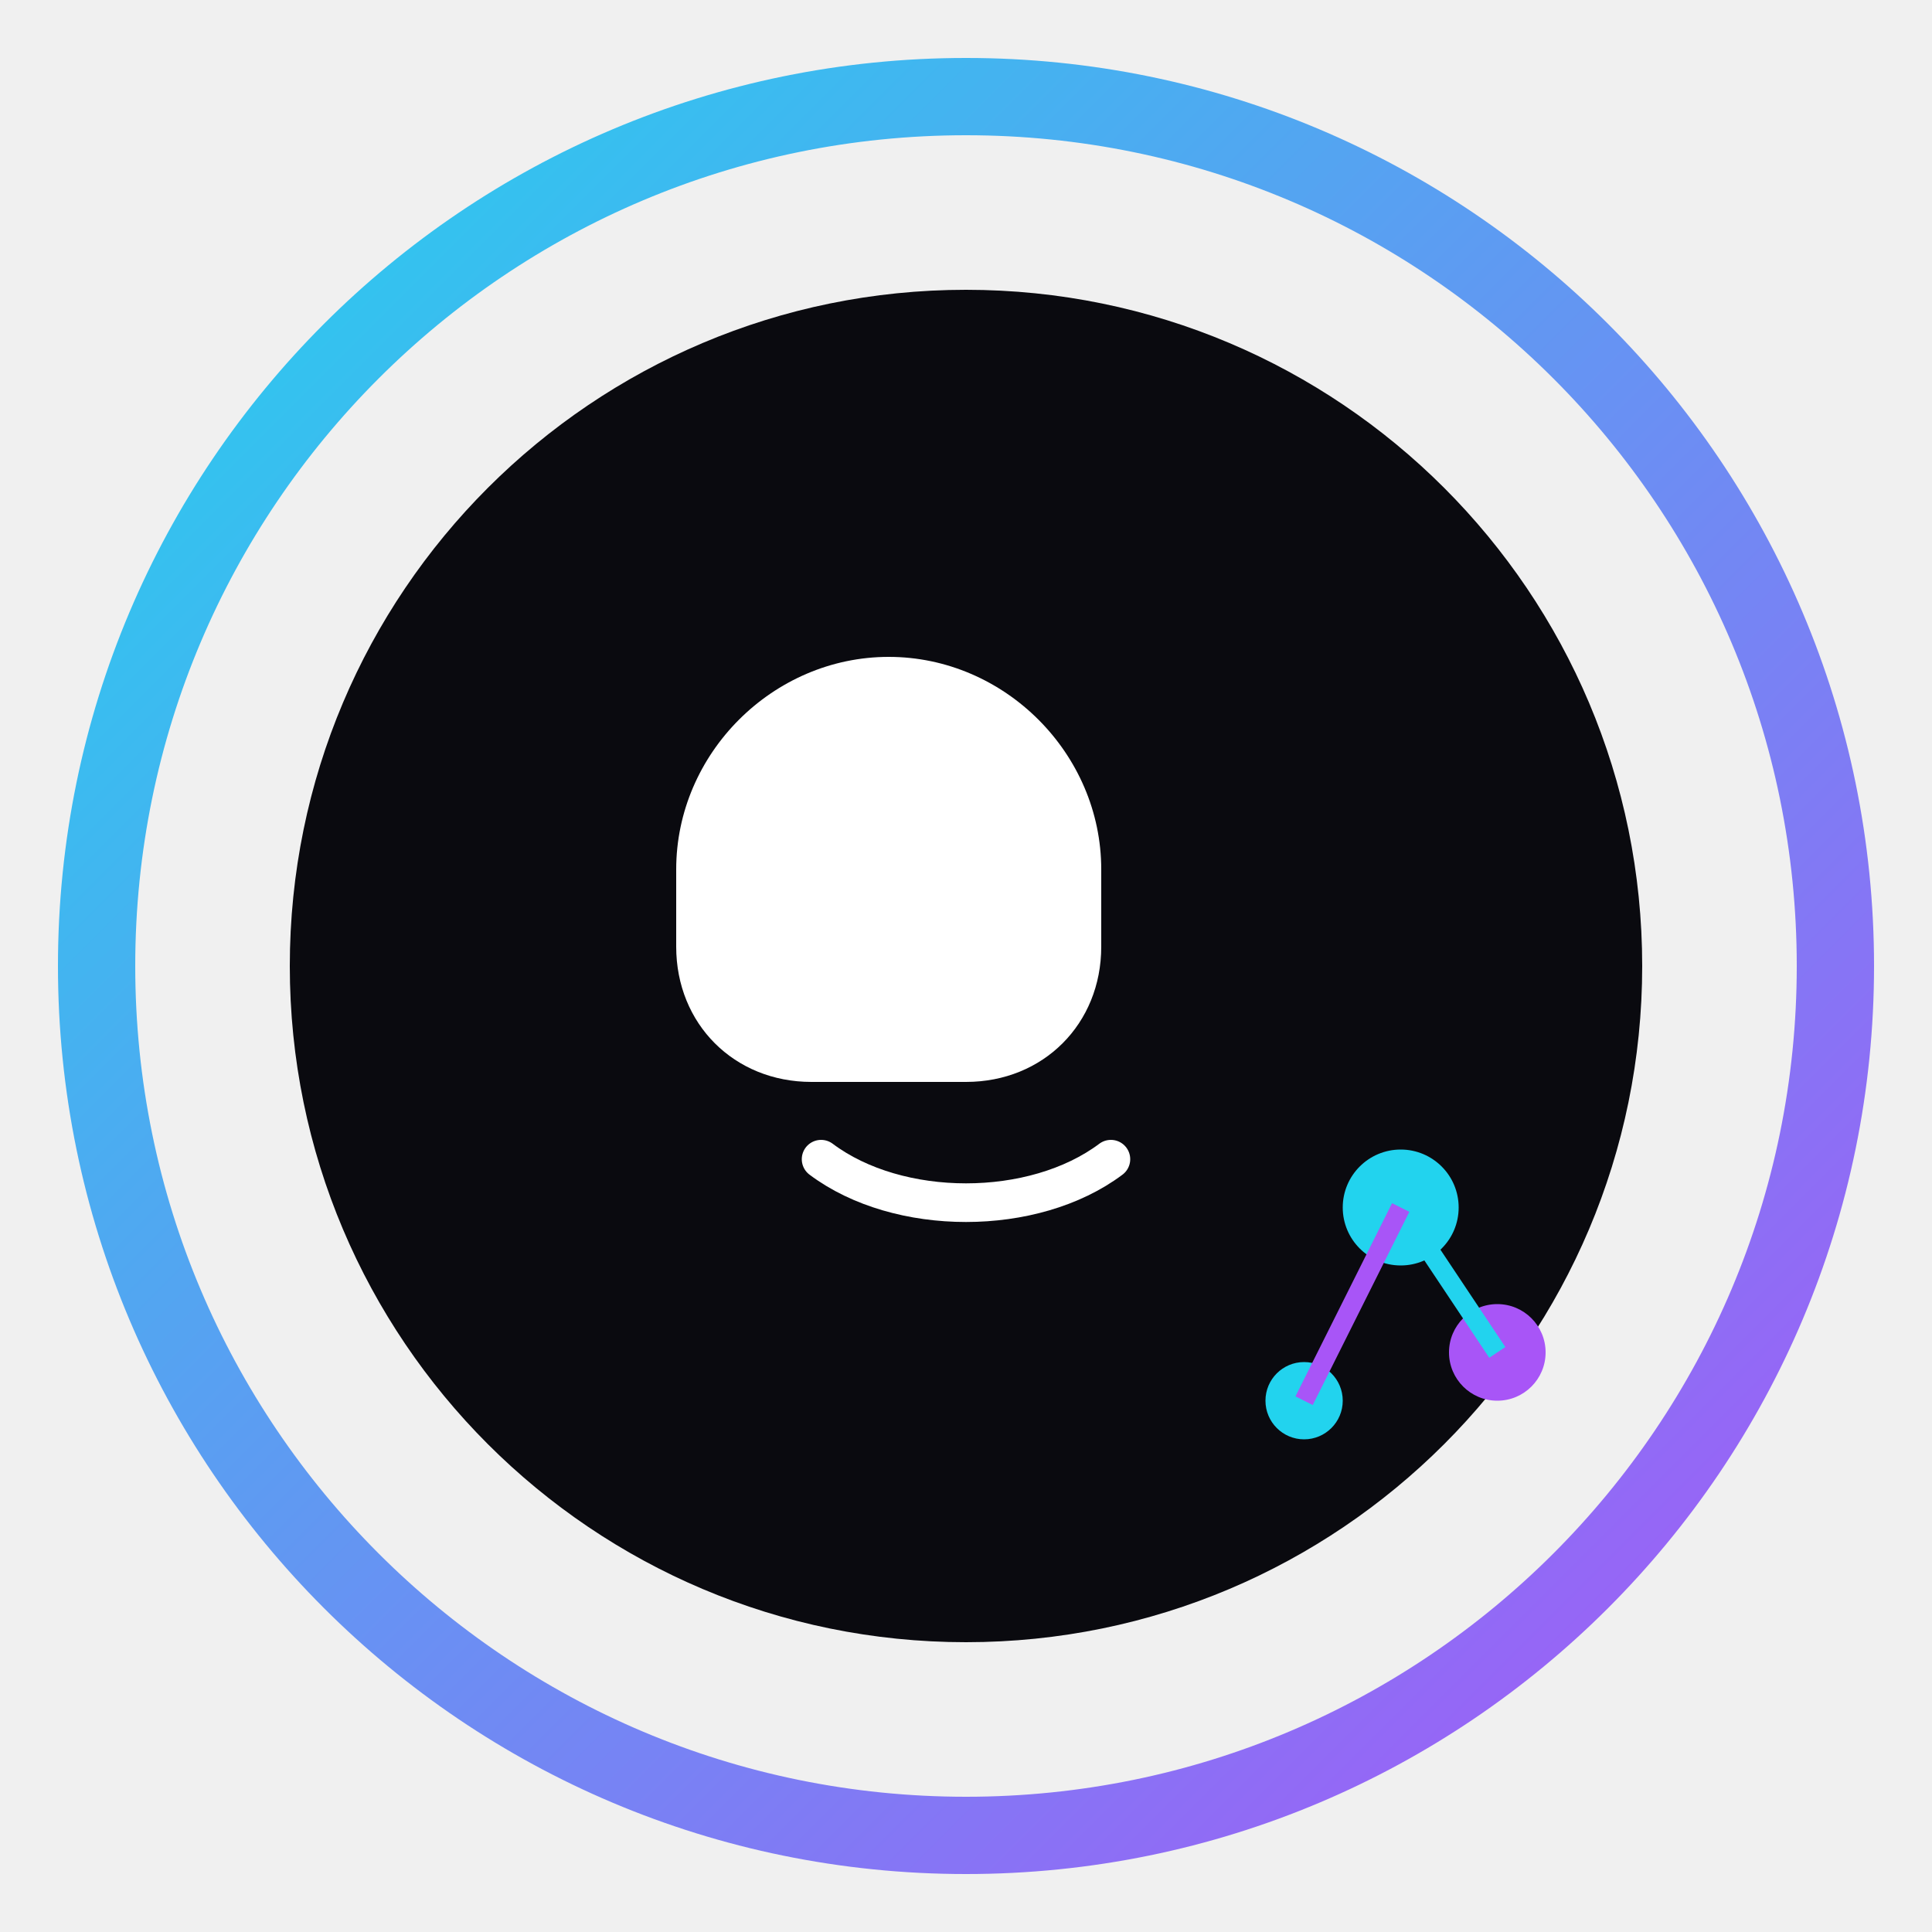
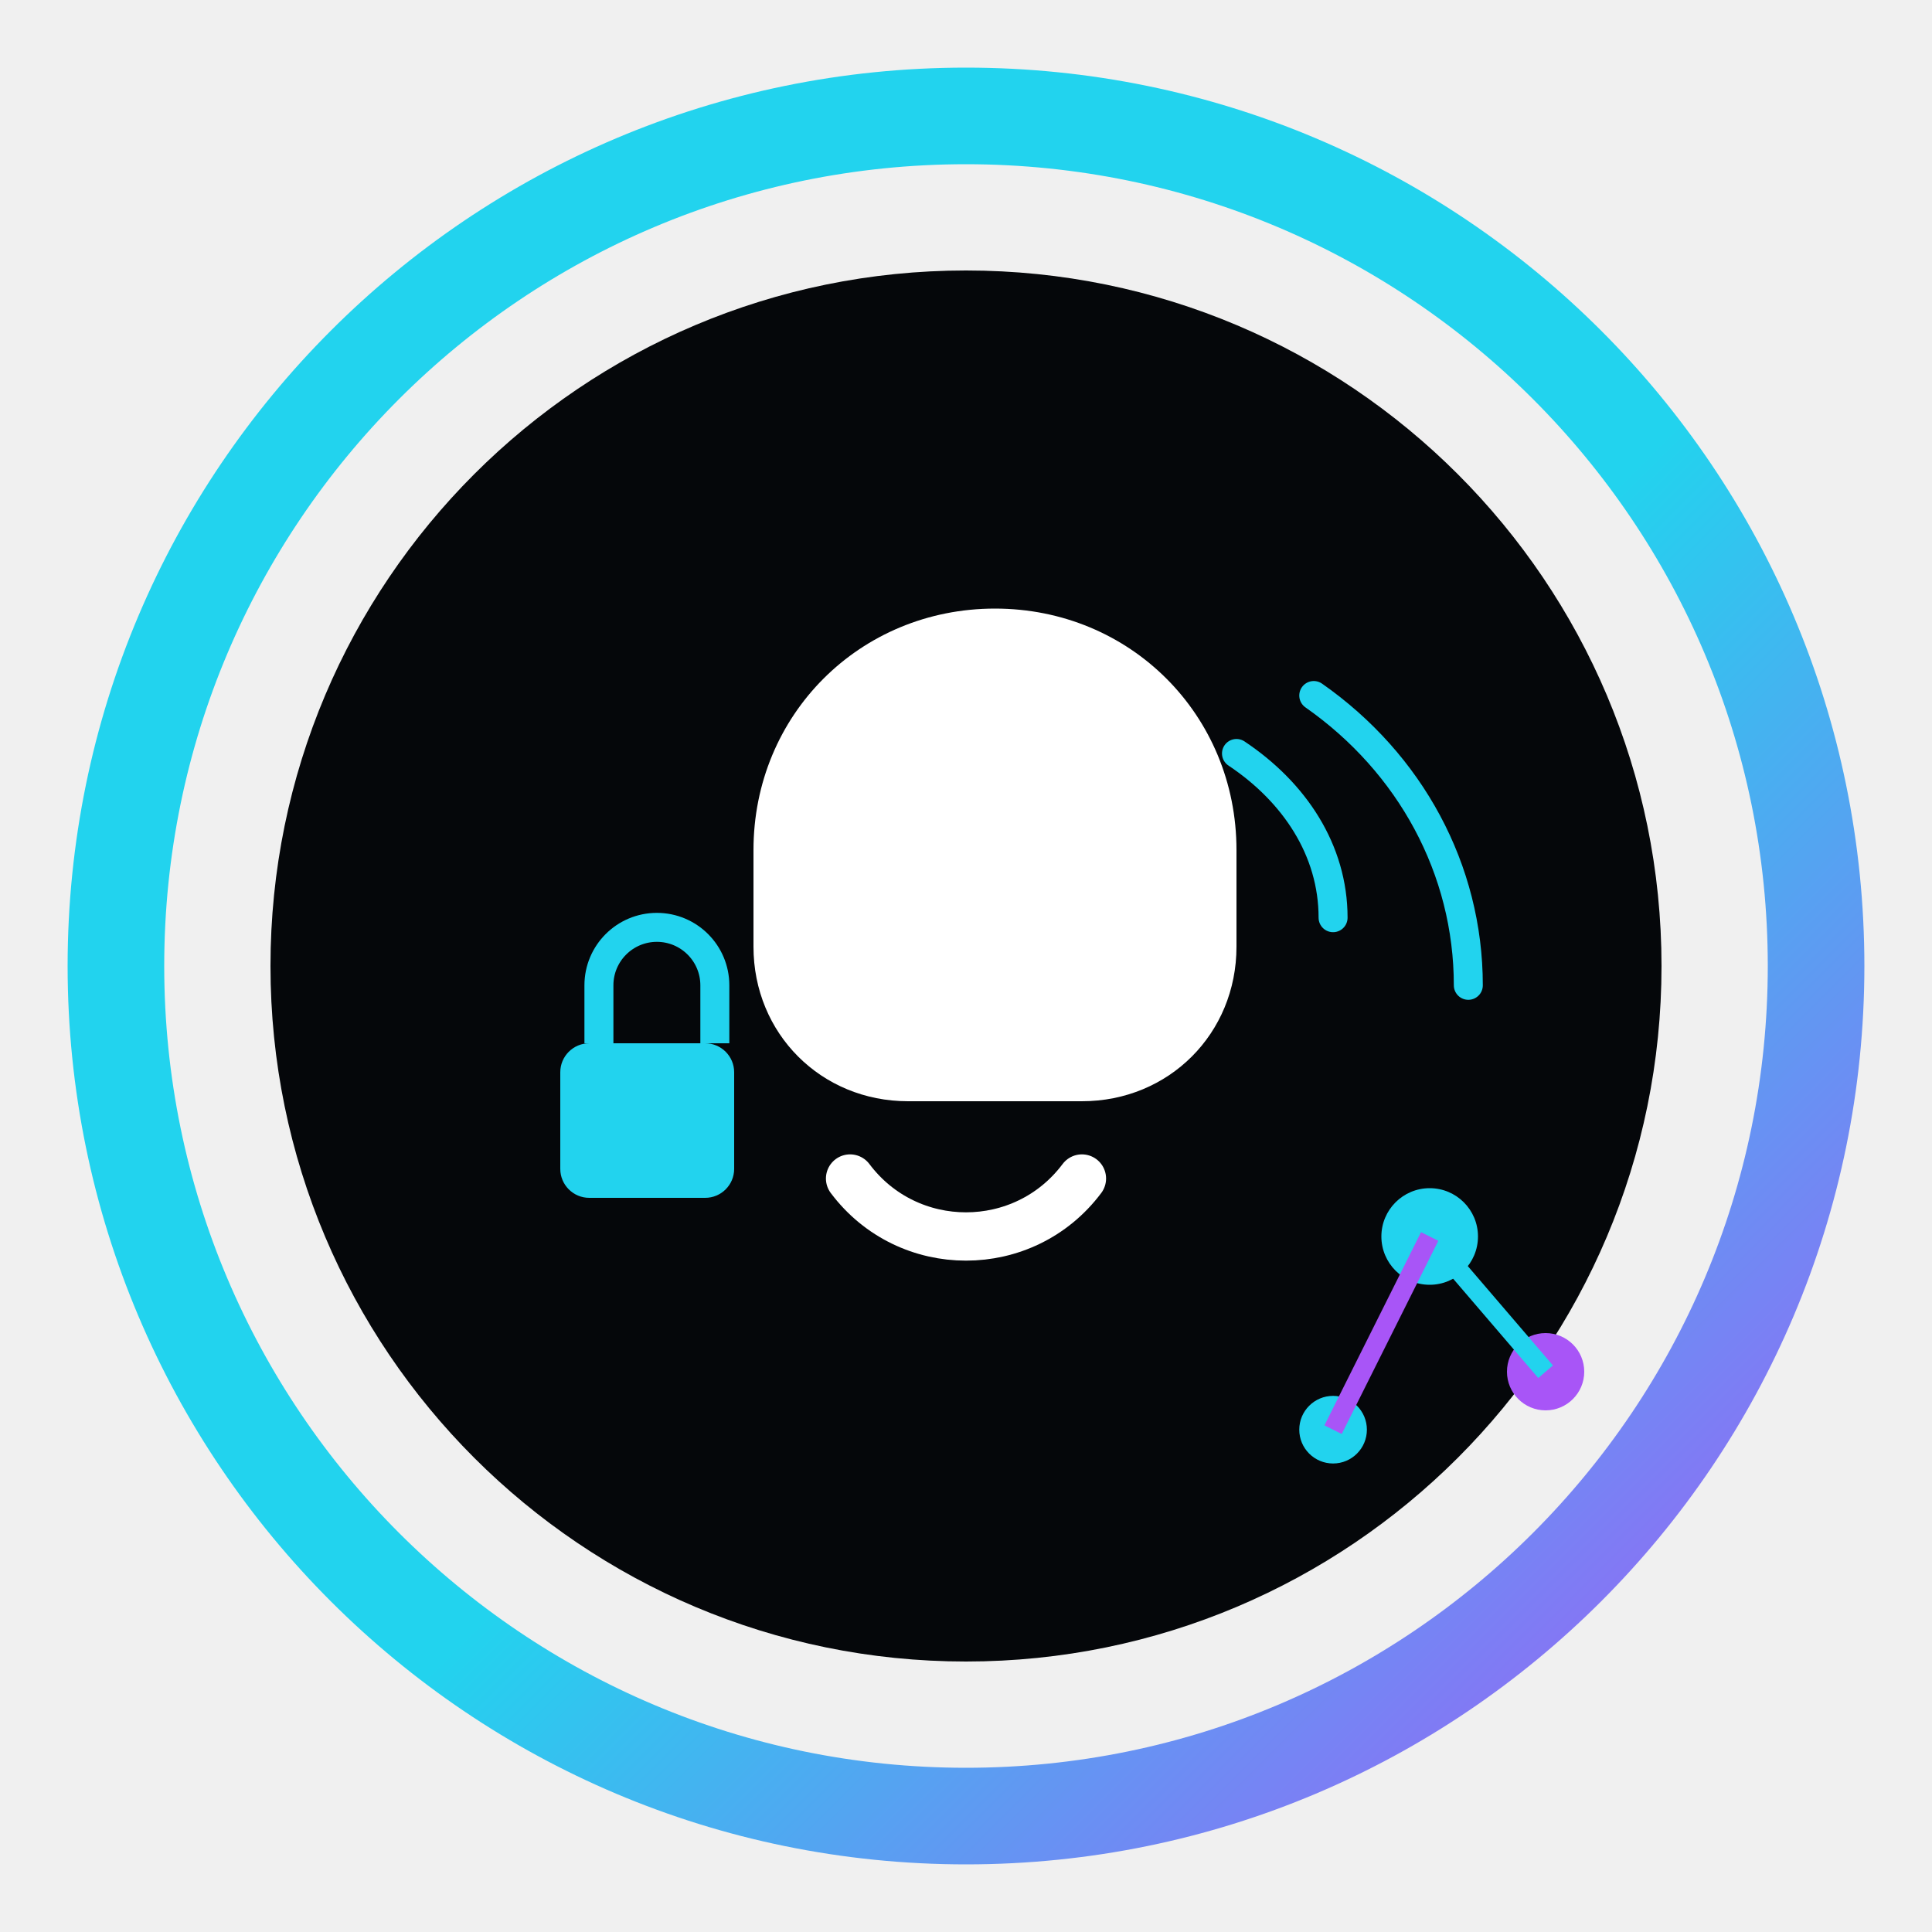
<svg xmlns="http://www.w3.org/2000/svg" viewBox="0 0 200 200">
  <defs>
-     <linearGradient id="g" x1="0%" y1="0%" x2="100%" y2="100%">
+     <linearGradient id="ring" x1="0%" y1="0%" x2="100%" y2="100%">
      <stop offset="0%" stop-color="#22d3ee" />
+       <stop offset="55%" stop-color="#22d3ee" />
      <stop offset="100%" stop-color="#a855f7" />
    </linearGradient>
  </defs>
-   <circle cx="100" cy="100" r="90" fill="none" stroke="url(#g)" stroke-width="8" />
-   <circle cx="100" cy="100" r="70" fill="#0a0a0f" />
-   <path d="M70 90c0-12 10-22 22-22s22 10 22 22v8c0 8-6 14-14 14h-16c-8 0-14-6-14-14v-8z" fill="white" />
-   <path d="M85 120c8 6 22 6 30 0" stroke="white" stroke-width="4" fill="none" stroke-linecap="round" />
-   <circle cx="145" cy="125" r="6" fill="#22d3ee" />
-   <circle cx="155" cy="140" r="5" fill="#a855f7" />
-   <circle cx="135" cy="145" r="4" fill="#22d3ee" />
-   <line x1="145" y1="125" x2="155" y2="140" stroke="#22d3ee" stroke-width="2" />
-   <line x1="145" y1="125" x2="135" y2="145" stroke="#a855f7" stroke-width="2" />
+   <circle cx="100" cy="100" r="88" fill="none" stroke="url(#ring)" stroke-width="10" />
+   <circle cx="100" cy="100" r="72" fill="#05070a" />
+   <path d="M78 88c0-14 11-25 25-25s25 11 25 25v10c0 9-7 16-16 16h-18c-9 0-16-7-16-16v-10z" fill="white" />
+   <path d="M88 122c6 8 18 8 24 0" stroke="white" stroke-width="5" fill="none" stroke-linecap="round" />
+   <path d="M128 78c6 4 10 10 10 17" stroke="#22d3ee" stroke-width="3" fill="none" stroke-linecap="round" />
+   <path d="M136 72c10 7 16 18 16 30" stroke="#22d3ee" stroke-width="3" fill="none" stroke-linecap="round" />
+   <rect x="58" y="108" width="18" height="16" rx="3" fill="#22d3ee" />
+   <path d="M62 108v-6a6 6 0 0 1 12 0v6" stroke="#22d3ee" stroke-width="3" fill="none" />
+   <circle cx="148" cy="128" r="5" fill="#22d3ee" />
+   <circle cx="160" cy="142" r="4" fill="#a855f7" />
+   <circle cx="138" cy="148" r="3.5" fill="#22d3ee" />
+   <line x1="148" y1="128" x2="160" y2="142" stroke="#22d3ee" stroke-width="2" />
+   <line x1="148" y1="128" x2="138" y2="148" stroke="#a855f7" stroke-width="2" />
</svg>
